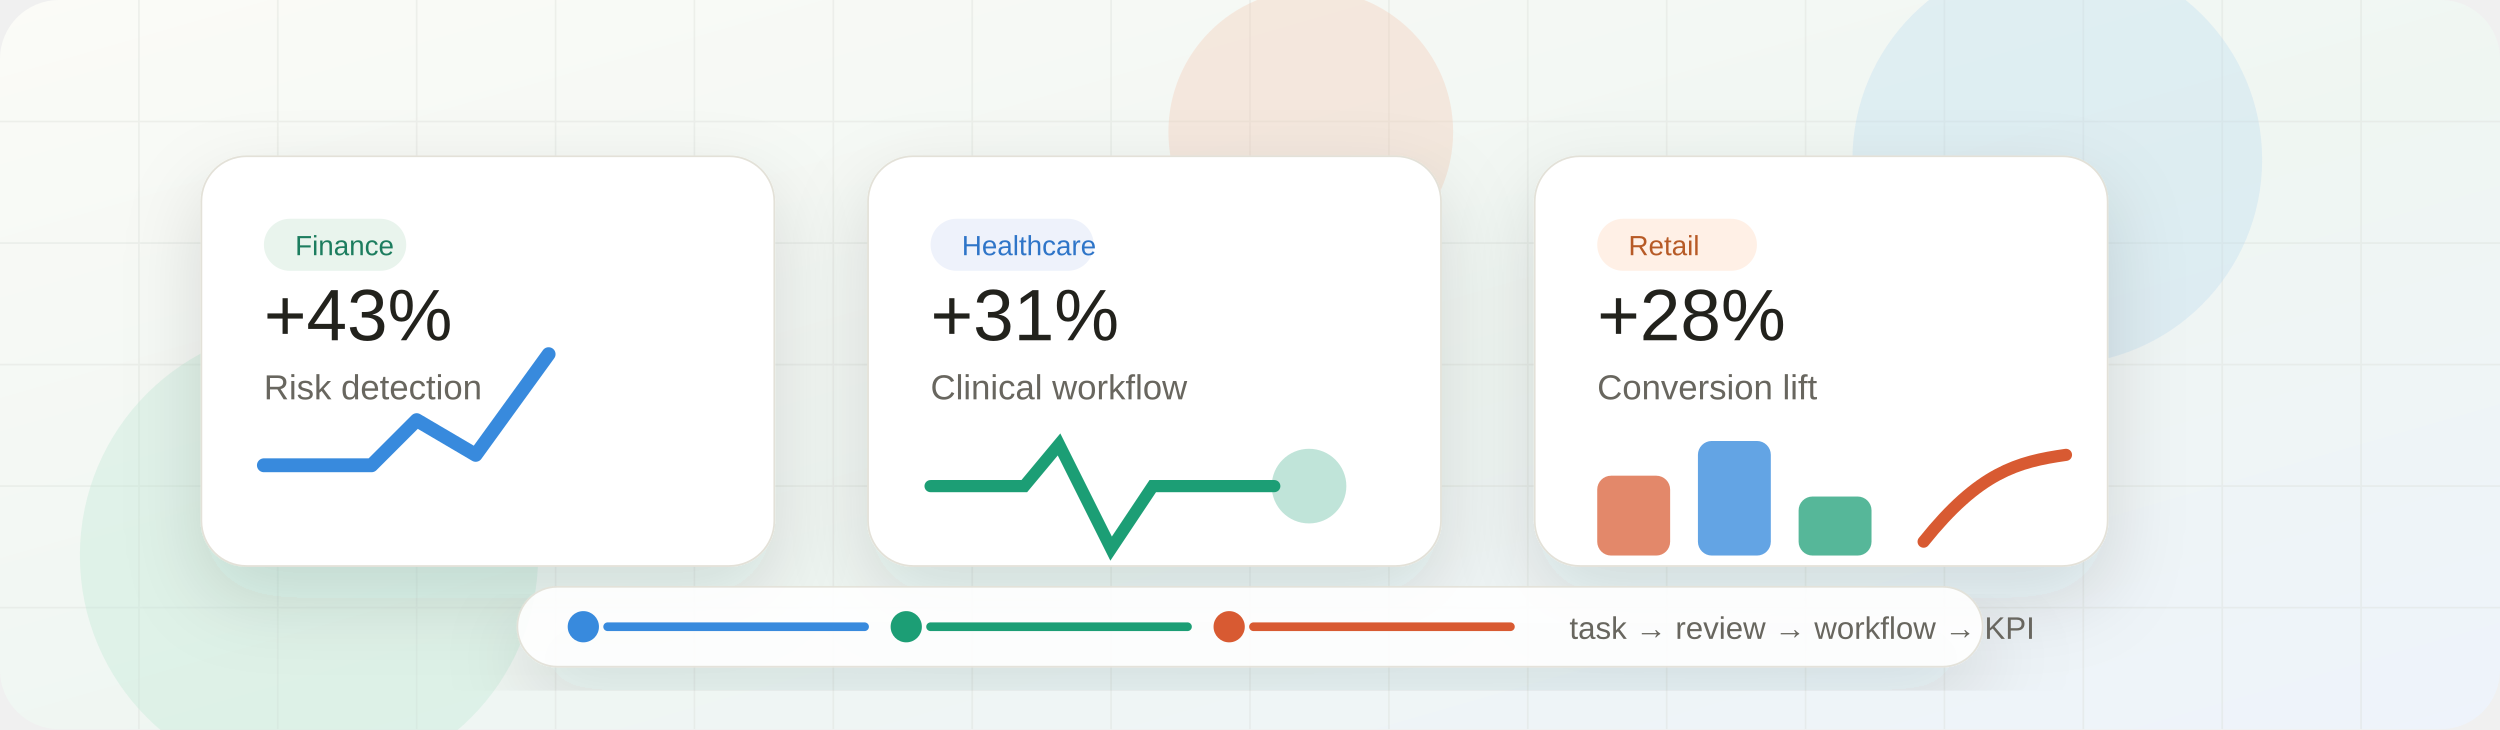
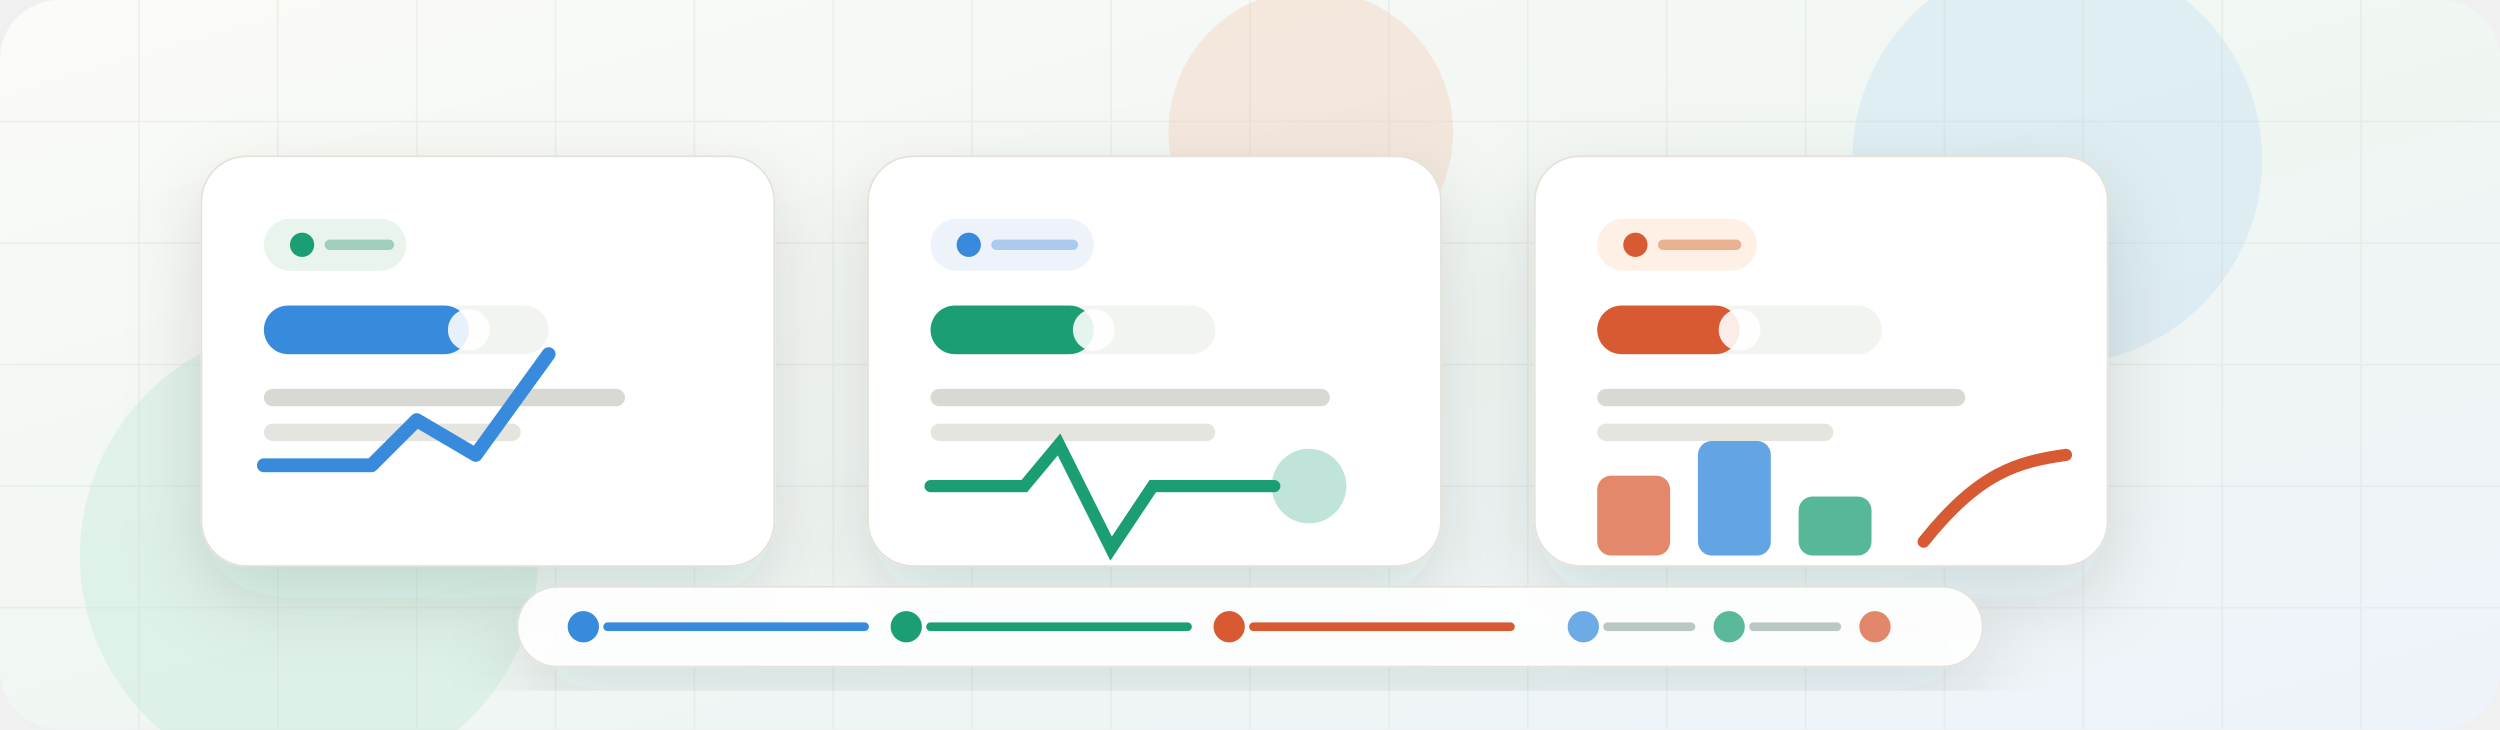
<svg xmlns="http://www.w3.org/2000/svg" viewBox="0 0 1440 420" role="img" aria-labelledby="title desc">
  <defs>
    <linearGradient id="bg" x1="0" y1="0" x2="1" y2="1">
      <stop offset="0" stop-color="#fbfbf7" />
      <stop offset="0.55" stop-color="#eff6f2" />
      <stop offset="1" stop-color="#eef3fb" />
    </linearGradient>
    <filter id="shadow" x="-20%" y="-30%" width="140%" height="160%">
      <feDropShadow dx="0" dy="18" stdDeviation="22" flood-color="#24312c" flood-opacity="0.13" />
    </filter>
  </defs>
  <rect width="1440" height="420" rx="34" fill="url(#bg)" />
  <g opacity="0.38" stroke="#d9ded8" stroke-width="1">
    <path d="M80 0v420M160 0v420M240 0v420M320 0v420M400 0v420M480 0v420M560 0v420M640 0v420M720 0v420M800 0v420M880 0v420M960 0v420M1040 0v420M1120 0v420M1200 0v420M1280 0v420M1360 0v420" />
    <path d="M0 70h1440M0 140h1440M0 210h1440M0 280h1440M0 350h1440" />
  </g>
  <circle cx="1185" cy="92" r="118" fill="#b7d8f0" opacity="0.32" />
  <circle cx="178" cy="320" r="132" fill="#bde7d3" opacity="0.34" />
  <circle cx="755" cy="76" r="82" fill="#f4c7b0" opacity="0.34" />
  <g filter="url(#shadow)">
    <rect x="116" y="90" width="330" height="236" rx="26" fill="#ffffff" stroke="#e3e1d8" />
    <rect x="152" y="126" width="82" height="30" rx="15" fill="#e9f4ed" />
-     <text x="170" y="147" font-family="Anta, Arial, sans-serif" font-size="16" fill="#1d7d5e">Finance</text>
-     <text x="152" y="196" font-family="Anta, Arial, sans-serif" font-size="42" fill="#24231f">+43%</text>
-     <text x="152" y="230" font-family="Anta, Arial, sans-serif" font-size="20" fill="#68665e">Risk detection</text>
+     <circle cx="174" cy="141" r="7" fill="#1d9e75" />
+     <path d="M190 141h34" stroke="#9fcfba" stroke-width="6" stroke-linecap="round" />
+     <rect x="152" y="176" width="164" height="28" rx="14" fill="#f2f5ef" />
+     <rect x="152" y="176" width="118" height="28" rx="14" fill="#378add" />
+     <circle cx="270" cy="190" r="12" fill="#ffffff" opacity="0.88" />
+     <rect x="152" y="224" width="208" height="10" rx="5" fill="#d9d9d4" />
+     <rect x="152" y="244" width="148" height="10" rx="5" fill="#e5e5df" />
    <path d="M152 268h62l26-26 34 20 42-58" fill="none" stroke="#378add" stroke-width="8" stroke-linecap="round" stroke-linejoin="round" />
  </g>
  <g filter="url(#shadow)">
    <rect x="500" y="90" width="330" height="236" rx="26" fill="#ffffff" stroke="#e3e1d8" />
    <rect x="536" y="126" width="94" height="30" rx="15" fill="#eef2fb" />
-     <text x="554" y="147" font-family="Anta, Arial, sans-serif" font-size="16" fill="#2f75c8">Healthcare</text>
-     <text x="536" y="196" font-family="Anta, Arial, sans-serif" font-size="42" fill="#24231f">+31%</text>
-     <text x="536" y="230" font-family="Anta, Arial, sans-serif" font-size="20" fill="#68665e">Clinical workflow</text>
+     <circle cx="558" cy="141" r="7" fill="#378add" />
+     <path d="M574 141h44" stroke="#aacbed" stroke-width="6" stroke-linecap="round" />
+     <rect x="536" y="176" width="164" height="28" rx="14" fill="#f2f5ef" />
+     <rect x="536" y="176" width="94" height="28" rx="14" fill="#1d9e75" />
+     <circle cx="630" cy="190" r="12" fill="#ffffff" opacity="0.88" />
+     <rect x="536" y="224" width="230" height="10" rx="5" fill="#d9d9d4" />
+     <rect x="536" y="244" width="164" height="10" rx="5" fill="#e5e5df" />
    <g transform="translate(536 256)" fill="none" stroke-width="7" stroke-linecap="round">
      <path d="M0 24h54l20-24 30 60 24-36h70" stroke="#1d9e75" />
      <circle cx="218" cy="24" r="18" fill="#1d9e75" opacity="0.28" stroke="#1d9e75" />
    </g>
  </g>
  <g filter="url(#shadow)">
    <rect x="884" y="90" width="330" height="236" rx="26" fill="#ffffff" stroke="#e3e1d8" />
    <rect x="920" y="126" width="92" height="30" rx="15" fill="#fff0e6" />
-     <text x="938" y="147" font-family="Anta, Arial, sans-serif" font-size="16" fill="#b75a26">Retail</text>
-     <text x="920" y="196" font-family="Anta, Arial, sans-serif" font-size="42" fill="#24231f">+28%</text>
-     <text x="920" y="230" font-family="Anta, Arial, sans-serif" font-size="20" fill="#68665e">Conversion lift</text>
+     <circle cx="942" cy="141" r="7" fill="#d85a30" />
+     <path d="M958 141h42" stroke="#e8b190" stroke-width="6" stroke-linecap="round" />
+     <rect x="920" y="176" width="164" height="28" rx="14" fill="#f2f5ef" />
+     <rect x="920" y="176" width="82" height="28" rx="14" fill="#d85a30" />
+     <circle cx="1002" cy="190" r="12" fill="#ffffff" opacity="0.88" />
+     <rect x="920" y="224" width="212" height="10" rx="5" fill="#d9d9d4" />
+     <rect x="920" y="244" width="136" height="10" rx="5" fill="#e5e5df" />
    <g transform="translate(920 254)">
      <rect x="0" y="20" width="42" height="46" rx="8" fill="#d85a30" opacity="0.72" />
      <rect x="58" y="0" width="42" height="66" rx="8" fill="#378add" opacity="0.78" />
      <rect x="116" y="32" width="42" height="34" rx="8" fill="#1d9e75" opacity="0.74" />
      <path d="M188 58C220 18 242 12 270 8" fill="none" stroke="#d85a30" stroke-width="7" stroke-linecap="round" />
    </g>
  </g>
  <g filter="url(#shadow)">
    <rect x="298" y="338" width="844" height="46" rx="23" fill="#ffffff" opacity="0.9" stroke="#e3e1d8" />
    <circle cx="336" cy="361" r="9" fill="#378add" />
    <path d="M350 361h148" stroke="#378add" stroke-width="5" stroke-linecap="round" />
    <circle cx="522" cy="361" r="9" fill="#1d9e75" />
    <path d="M536 361h148" stroke="#1d9e75" stroke-width="5" stroke-linecap="round" />
    <circle cx="708" cy="361" r="9" fill="#d85a30" />
    <path d="M722 361h148" stroke="#d85a30" stroke-width="5" stroke-linecap="round" />
-     <text x="904" y="368" font-family="Anta, Arial, sans-serif" font-size="18" fill="#68665e">task → review → workflow → KPI</text>
+     <circle cx="912" cy="361" r="9" fill="#378add" opacity="0.72" />
+     <path d="M926 361h48" stroke="#b9c9c1" stroke-width="5" stroke-linecap="round" />
+     <circle cx="996" cy="361" r="9" fill="#1d9e75" opacity="0.72" />
+     <path d="M1010 361h48" stroke="#b9c9c1" stroke-width="5" stroke-linecap="round" />
+     <circle cx="1080" cy="361" r="9" fill="#d85a30" opacity="0.72" />
  </g>
</svg>
